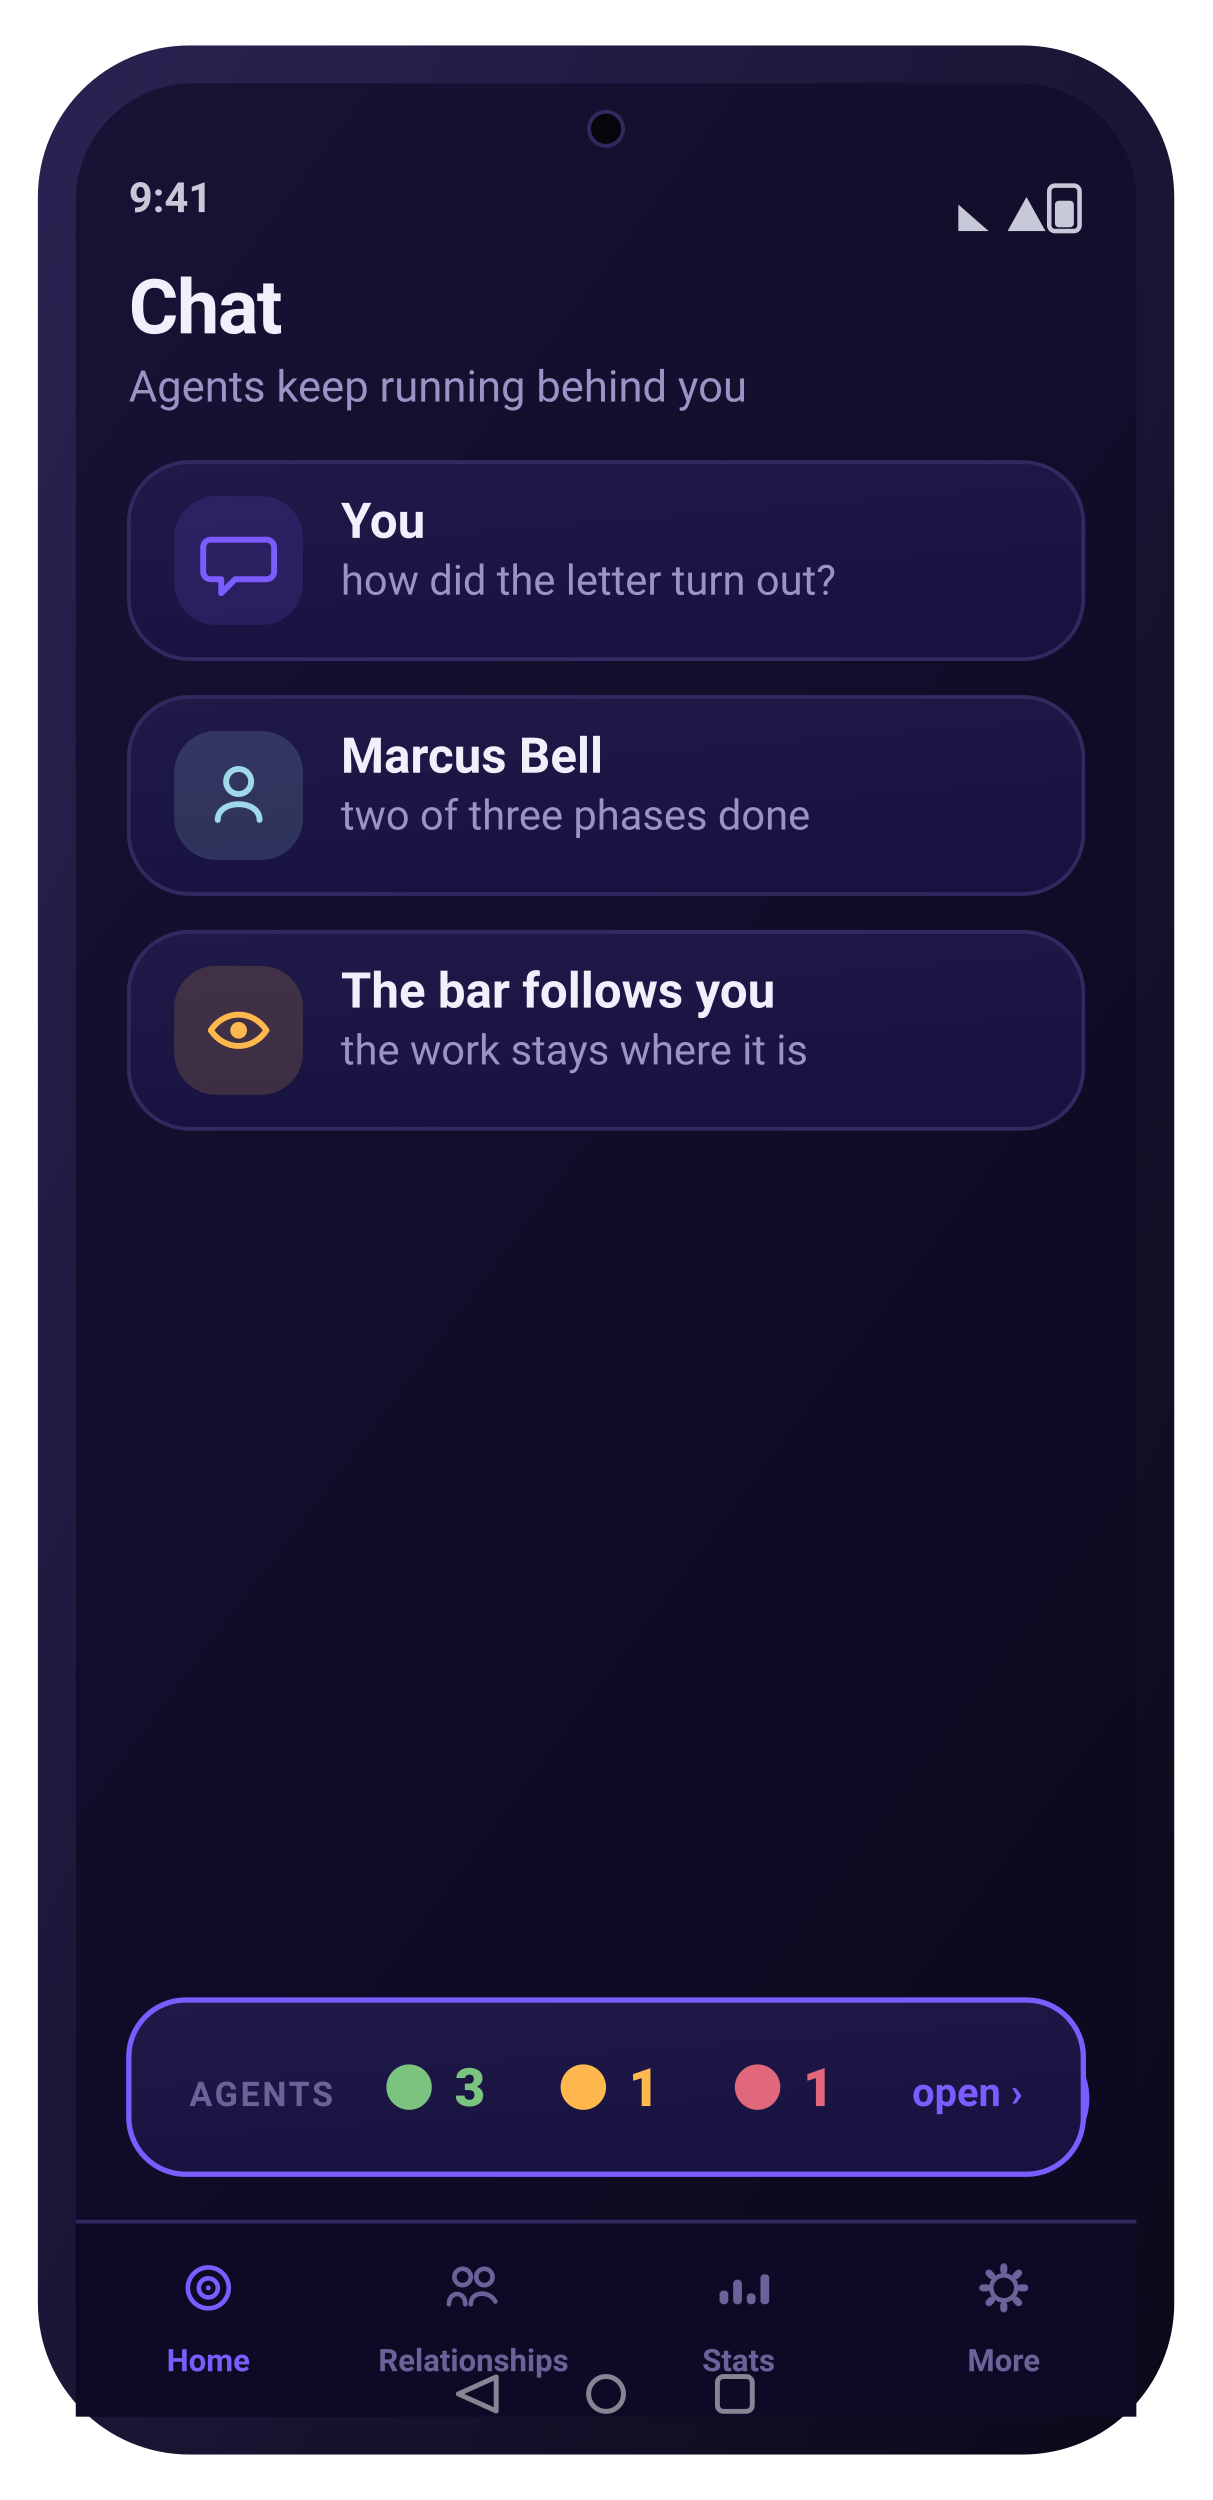
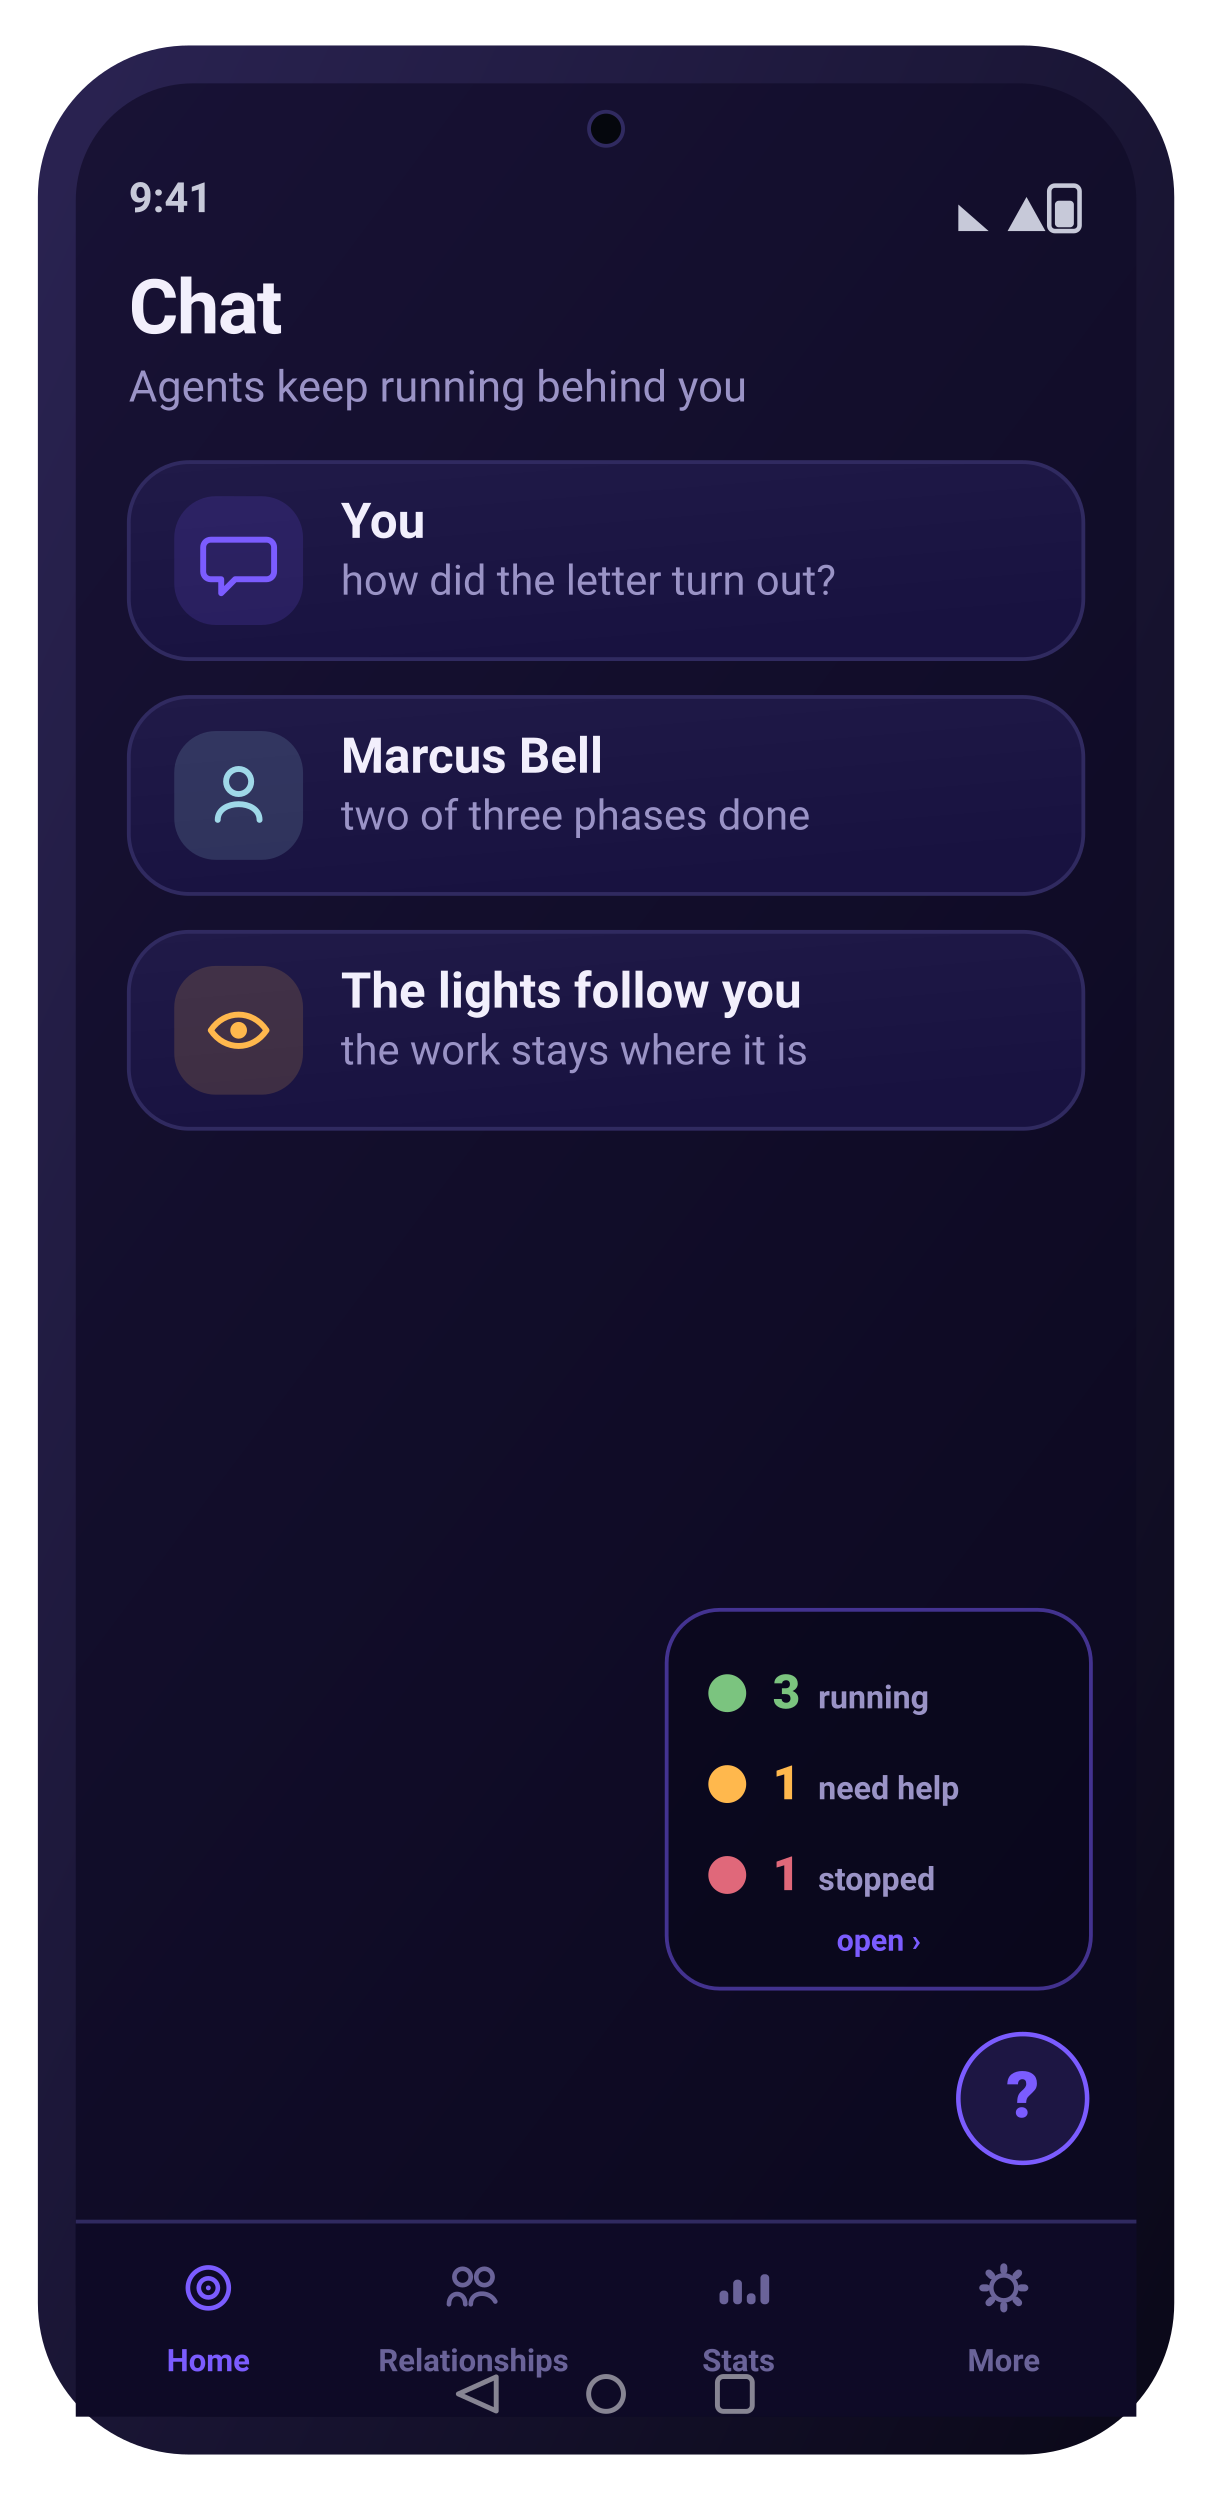
<svg xmlns="http://www.w3.org/2000/svg" width="320" height="660" viewBox="0 0 320 660" role="img" aria-label="Chat screen">
  <defs>
    <linearGradient id="gScr" x1="0" y1="0" x2="0.6" y2="1">
      <stop offset="0" stop-color="#181235" />
      <stop offset="1" stop-color="#0c0920" />
    </linearGradient>
    <linearGradient id="gFrame" x1="0" y1="0" x2="1" y2="1">
      <stop offset="0" stop-color="#2a2352" />
      <stop offset="1" stop-color="#0a0818" />
    </linearGradient>
    <linearGradient id="gCard" x1="0" y1="0" x2="0.4" y2="1">
      <stop offset="0" stop-color="#201a48" />
      <stop offset="1" stop-color="#181240" />
    </linearGradient>
    <linearGradient id="gBrand" x1="0" y1="0" x2="1" y2="0">
      <stop offset="0" stop-color="#7b5cff" />
      <stop offset="1" stop-color="#9d7bff" />
    </linearGradient>
    <linearGradient id="gAmber" x1="0" y1="0" x2="1" y2="0">
      <stop offset="0" stop-color="#ffb84d" />
      <stop offset="1" stop-color="#ffd27a" />
    </linearGradient>
    <linearGradient id="mV" x1="0" y1="0" x2="1" y2="0">
      <stop offset="0" stop-color="#7b5cff" />
      <stop offset="1" stop-color="#9d7bff" />
    </linearGradient>
    <linearGradient id="mA" x1="0" y1="0" x2="1" y2="0">
      <stop offset="0" stop-color="#ffb84d" />
      <stop offset="1" stop-color="#ff9f45" />
    </linearGradient>
    <linearGradient id="mG" x1="0" y1="0" x2="1" y2="0">
      <stop offset="0" stop-color="#5fb87a" />
      <stop offset="1" stop-color="#7bc47f" />
    </linearGradient>
    <linearGradient id="mC" x1="0" y1="0" x2="1" y2="0">
      <stop offset="0" stop-color="#6bb6d6" />
      <stop offset="1" stop-color="#9fd8e8" />
    </linearGradient>
    <radialGradient id="orb" cx="36%" cy="30%" r="78%">
      <stop offset="0" stop-color="#d9ccff" />
      <stop offset="38%" stop-color="#7b5cff" />
      <stop offset="78%" stop-color="#3f3bc0" />
      <stop offset="100%" stop-color="#140f34" />
    </radialGradient>
    <radialGradient id="glow" cx="50%" cy="50%" r="50%">
      <stop offset="0" stop-color="#7b5cff" stop-opacity="0.5" />
      <stop offset="1" stop-color="#7b5cff" stop-opacity="0" />
    </radialGradient>
  </defs>
  <rect x="10.0" y="12.0" width="300.0" height="636.0" rx="40" fill="url(#gFrame)" />
  <rect x="20.0" y="22.0" width="280.0" height="616.0" rx="31" fill="url(#gScr)" />
  <circle cx="160.0" cy="34" r="4.5" fill="#05070d" />
  <circle cx="160.0" cy="34" r="4.5" fill="none" stroke="#302a60" stroke-width="1" />
  <text x="34.0" y="56.0" font-family="-apple-system,BlinkMacSystemFont,'SF Pro Display','SF Pro Text','Segoe UI',Roboto,system-ui,sans-serif" font-size="11" font-weight="600" fill="#c7c9d9" text-anchor="start">9:41</text>
  <rect x="277.0" y="49.0" width="8.0" height="12.0" rx="1.5" fill="none" stroke="#c7c9d9" stroke-width="1.2" />
  <rect x="278.5" y="53.0" width="5.0" height="7.0" rx="1" fill="#c7c9d9" />
  <path d="M266 61 L271 52 L276 61 Z" fill="#c7c9d9" />
  <path d="M253 61 L253 54 L261 61 Z" fill="#c7c9d9" />
  <text x="34.0" y="88.0" font-family="-apple-system,BlinkMacSystemFont,'SF Pro Display','SF Pro Text','Segoe UI',Roboto,system-ui,sans-serif" font-size="20" font-weight="700" fill="#f2effc" text-anchor="start" letter-spacing="-0.4">Chat</text>
  <text x="34.0" y="106.0" font-family="-apple-system,BlinkMacSystemFont,'SF Pro Display','SF Pro Text','Segoe UI',Roboto,system-ui,sans-serif" font-size="11.5" font-weight="400" fill="#9a93c6" text-anchor="start">Agents keep running behind you</text>
  <rect x="34.0" y="122.0" width="252.0" height="52.0" rx="16" fill="url(#gCard)" stroke="#302a60" stroke-width="1" />
  <rect x="46.0" y="131.0" width="34.0" height="34.0" rx="11" fill="rgba(123,92,255,0.16)" />
  <path d="M55.64 142.48 h14.72 a2 2 0 0 1 2 2 v6.44 a2 2 0 0 1 -2 2 h-8.28 l-3.68 3.68 v-3.68 h-2.76 a2 2 0 0 1 -2 -2 v-6.44 a2 2 0 0 1 2 -2 Z" fill="none" stroke="#7b5cff" stroke-width="1.56" stroke-linecap="round" stroke-linejoin="round" />
  <text x="90.0" y="142.0" font-family="-apple-system,BlinkMacSystemFont,'SF Pro Display','SF Pro Text','Segoe UI',Roboto,system-ui,sans-serif" font-size="13" font-weight="600" fill="#f2effc" text-anchor="start">You</text>
  <text x="90.0" y="157.0" font-family="-apple-system,BlinkMacSystemFont,'SF Pro Display','SF Pro Text','Segoe UI',Roboto,system-ui,sans-serif" font-size="11" font-weight="400" fill="#9a93c6" text-anchor="start">how did the letter turn out?</text>
  <rect x="34.0" y="184.0" width="252.0" height="52.0" rx="16" fill="url(#gCard)" stroke="#302a60" stroke-width="1" />
  <rect x="46.0" y="193.0" width="34.0" height="34.0" rx="11" fill="rgba(159,216,232,0.16)" />
  <circle cx="63" cy="206.32" r="3.312" fill="none" stroke="#9fd8e8" stroke-width="1.56" stroke-linecap="round" stroke-linejoin="round" />
  <path d="M57.48 216.44 c0 -5.52 11.04 -5.52 11.04 0" fill="none" stroke="#9fd8e8" stroke-width="1.56" stroke-linecap="round" stroke-linejoin="round" />
  <text x="90.0" y="204.0" font-family="-apple-system,BlinkMacSystemFont,'SF Pro Display','SF Pro Text','Segoe UI',Roboto,system-ui,sans-serif" font-size="13" font-weight="600" fill="#f2effc" text-anchor="start">Marcus Bell</text>
  <text x="90.0" y="219.0" font-family="-apple-system,BlinkMacSystemFont,'SF Pro Display','SF Pro Text','Segoe UI',Roboto,system-ui,sans-serif" font-size="11" font-weight="400" fill="#9a93c6" text-anchor="start">two of three phases done</text>
  <rect x="34.0" y="246.0" width="252.0" height="52.0" rx="16" fill="url(#gCard)" stroke="#302a60" stroke-width="1" />
  <rect x="46.0" y="255.0" width="34.0" height="34.0" rx="11" fill="rgba(255,184,77,0.16)" />
  <path d="M55.64 272.0 c3.68 -5.52 11.04 -5.52 14.72 0 c-3.68 5.52 -11.04 5.52 -14.72 0 Z" fill="none" stroke="#ffb84d" stroke-width="1.56" stroke-linecap="round" stroke-linejoin="round" />
  <circle cx="63" cy="272.0" r="2.208" fill="#ffb84d" />
-   <text x="90.0" y="266.0" font-family="-apple-system,BlinkMacSystemFont,'SF Pro Display','SF Pro Text','Segoe UI',Roboto,system-ui,sans-serif" font-size="13" font-weight="600" fill="#f2effc" text-anchor="start">The bar follows you</text>
+   <text x="90.0" y="266.0" font-family="-apple-system,BlinkMacSystemFont,'SF Pro Display','SF Pro Text','Segoe UI',Roboto,system-ui,sans-serif" font-size="13" font-weight="600" fill="#f2effc" text-anchor="start">The lights follow you</text>
  <text x="90.0" y="281.0" font-family="-apple-system,BlinkMacSystemFont,'SF Pro Display','SF Pro Text','Segoe UI',Roboto,system-ui,sans-serif" font-size="11" font-weight="400" fill="#9a93c6" text-anchor="start">the work stays where it is</text>
  <rect x="20.0" y="586.0" width="280.0" height="52.0" rx="0" fill="#0e0a26" />
  <rect x="20" y="586" width="280" height="1" fill="#302a60" />
  <circle cx="55.0" cy="604" r="5.4" fill="none" stroke="#7b5cff" stroke-width="1.22" stroke-linecap="round" stroke-linejoin="round" />
  <circle cx="55.0" cy="604" r="2.52" fill="none" stroke="#7b5cff" stroke-width="1.22" stroke-linecap="round" stroke-linejoin="round" />
  <circle cx="55.0" cy="604" r="0.648" fill="#7b5cff" />
  <text x="55.0" y="626.0" font-family="-apple-system,BlinkMacSystemFont,'SF Pro Display','SF Pro Text','Segoe UI',Roboto,system-ui,sans-serif" font-size="8.2" font-weight="600" fill="#7b5cff" text-anchor="middle">Home</text>
  <circle cx="122.12" cy="601.12" r="2.16" fill="none" stroke="#6a6399" stroke-width="1.22" stroke-linecap="round" stroke-linejoin="round" />
  <circle cx="127.88" cy="601.12" r="2.16" fill="none" stroke="#6a6399" stroke-width="1.22" stroke-linecap="round" stroke-linejoin="round" />
  <path d="M118.52 608.32 c0 -3.6 4.32 -3.6 4.32 0 M124.28 608.32 c0 -3.6 5.04 -3.6 6.48 -0.72" fill="none" stroke="#6a6399" stroke-width="1.22" stroke-linecap="round" stroke-linejoin="round" />
  <text x="125.0" y="626.0" font-family="-apple-system,BlinkMacSystemFont,'SF Pro Display','SF Pro Text','Segoe UI',Roboto,system-ui,sans-serif" font-size="8.2" font-weight="600" fill="#6a6399" text-anchor="middle">Relationships</text>
  <rect x="189.96" y="604.72" width="2.304" height="3.6" rx="1" fill="#6a6399" />
  <rect x="193.56" y="601.84" width="2.304" height="6.48" rx="1" fill="#6a6399" />
  <rect x="197.16" y="605.44" width="2.304" height="2.88" rx="1" fill="#6a6399" />
  <rect x="200.76" y="600.4" width="2.304" height="7.92" rx="1" fill="#6a6399" />
  <text x="195.0" y="626.0" font-family="-apple-system,BlinkMacSystemFont,'SF Pro Display','SF Pro Text','Segoe UI',Roboto,system-ui,sans-serif" font-size="8.2" font-weight="600" fill="#6a6399" text-anchor="middle">Stats</text>
  <rect x="264.064" y="597.52" width="1.872" height="2.88" rx="1" transform="rotate(0 265.0 604)" fill="#6a6399" />
  <rect x="264.064" y="597.52" width="1.872" height="2.88" rx="1" transform="rotate(45 265.0 604)" fill="#6a6399" />
  <rect x="264.064" y="597.52" width="1.872" height="2.88" rx="1" transform="rotate(90 265.0 604)" fill="#6a6399" />
  <rect x="264.064" y="597.52" width="1.872" height="2.88" rx="1" transform="rotate(135 265.0 604)" fill="#6a6399" />
  <rect x="264.064" y="597.52" width="1.872" height="2.88" rx="1" transform="rotate(180 265.0 604)" fill="#6a6399" />
  <rect x="264.064" y="597.52" width="1.872" height="2.88" rx="1" transform="rotate(225 265.0 604)" fill="#6a6399" />
  <rect x="264.064" y="597.52" width="1.872" height="2.88" rx="1" transform="rotate(270 265.0 604)" fill="#6a6399" />
  <rect x="264.064" y="597.52" width="1.872" height="2.88" rx="1" transform="rotate(315 265.0 604)" fill="#6a6399" />
  <circle cx="265.0" cy="604" r="3.312" fill="none" stroke="#6a6399" stroke-width="1.22" stroke-linecap="round" stroke-linejoin="round" />
  <text x="265.0" y="626.0" font-family="-apple-system,BlinkMacSystemFont,'SF Pro Display','SF Pro Text','Segoe UI',Roboto,system-ui,sans-serif" font-size="8.2" font-weight="600" fill="#6a6399" text-anchor="middle">More</text>
  <circle cx="270" cy="554" r="17" fill="rgba(123,92,255,0.16)" stroke="#7b5cff" stroke-width="1.2" />
  <text x="270.0" y="559.0" font-family="-apple-system,BlinkMacSystemFont,'SF Pro Display','SF Pro Text','Segoe UI',Roboto,system-ui,sans-serif" font-size="17" font-weight="800" fill="#7b5cff" text-anchor="middle">?</text>
  <path d="M131.0 627.5 L121.0 632 L131.0 636.5 Z" fill="none" stroke="rgba(255,255,255,0.5)" stroke-width="1.3" stroke-linejoin="round" />
  <circle cx="160.0" cy="632" r="4.6" fill="none" stroke="rgba(255,255,255,0.5)" stroke-width="1.3" />
  <rect x="189.4" y="627.4" width="9.2" height="9.2" rx="1.6" fill="none" stroke="rgba(255,255,255,0.5)" stroke-width="1.3" />
-   <rect x="34.0" y="528.0" width="252.0" height="46.0" rx="15" fill="url(#gCard)" stroke="#7b5cff" stroke-width="1.4" />
-   <text x="50.0" y="556.0" font-family="-apple-system,BlinkMacSystemFont,'SF Pro Display','SF Pro Text','Segoe UI',Roboto,system-ui,sans-serif" font-size="9" font-weight="700" fill="#6a6399" text-anchor="start" letter-spacing="0.7">AGENTS</text>
-   <circle cx="108" cy="551" r="6" fill="#7bc47f" />
-   <text x="120.0" y="556.0" font-family="-apple-system,BlinkMacSystemFont,'SF Pro Display','SF Pro Text','Segoe UI',Roboto,system-ui,sans-serif" font-size="14" font-weight="800" fill="#7bc47f" text-anchor="start">3</text>
-   <circle cx="154" cy="551" r="6" fill="#ffb84d" />
-   <text x="166.0" y="556.0" font-family="-apple-system,BlinkMacSystemFont,'SF Pro Display','SF Pro Text','Segoe UI',Roboto,system-ui,sans-serif" font-size="14" font-weight="800" fill="#ffb84d" text-anchor="start">1</text>
-   <circle cx="200" cy="551" r="6" fill="#e0687a" />
-   <text x="212.0" y="556.0" font-family="-apple-system,BlinkMacSystemFont,'SF Pro Display','SF Pro Text','Segoe UI',Roboto,system-ui,sans-serif" font-size="14" font-weight="800" fill="#e0687a" text-anchor="start">1</text>
-   <text x="270.0" y="556.0" font-family="-apple-system,BlinkMacSystemFont,'SF Pro Display','SF Pro Text','Segoe UI',Roboto,system-ui,sans-serif" font-size="10.5" font-weight="700" fill="#7b5cff" text-anchor="end">open ›</text>
+   <rect x="176.0" y="425.0" width="112.0" height="100.0" rx="14" fill="rgba(9,7,26,0.62)" stroke="rgba(123,92,255,0.5)" stroke-width="1" />
+   <circle cx="192" cy="447" r="5" fill="#7bc47f" />
+   <text x="204.0" y="451.0" font-family="-apple-system,BlinkMacSystemFont,'SF Pro Display','SF Pro Text','Segoe UI',Roboto,system-ui,sans-serif" font-size="12.5" font-weight="800" fill="#7bc47f" text-anchor="start">3</text>
+   <text x="216.0" y="451.0" font-family="-apple-system,BlinkMacSystemFont,'SF Pro Display','SF Pro Text','Segoe UI',Roboto,system-ui,sans-serif" font-size="8.5" font-weight="600" fill="#9a93c6" text-anchor="start">running</text>
+   <circle cx="192" cy="471" r="5" fill="#ffb84d" />
+   <text x="204.0" y="475.0" font-family="-apple-system,BlinkMacSystemFont,'SF Pro Display','SF Pro Text','Segoe UI',Roboto,system-ui,sans-serif" font-size="12.5" font-weight="800" fill="#ffb84d" text-anchor="start">1</text>
+   <text x="216.0" y="475.0" font-family="-apple-system,BlinkMacSystemFont,'SF Pro Display','SF Pro Text','Segoe UI',Roboto,system-ui,sans-serif" font-size="8.5" font-weight="600" fill="#9a93c6" text-anchor="start">need help</text>
+   <circle cx="192" cy="495" r="5" fill="#e0687a" />
+   <text x="204.0" y="499.0" font-family="-apple-system,BlinkMacSystemFont,'SF Pro Display','SF Pro Text','Segoe UI',Roboto,system-ui,sans-serif" font-size="12.5" font-weight="800" fill="#e0687a" text-anchor="start">1</text>
+   <text x="216.0" y="499.0" font-family="-apple-system,BlinkMacSystemFont,'SF Pro Display','SF Pro Text','Segoe UI',Roboto,system-ui,sans-serif" font-size="8.5" font-weight="600" fill="#9a93c6" text-anchor="start">stopped</text>
+   <text x="232.0" y="515.0" font-family="-apple-system,BlinkMacSystemFont,'SF Pro Display','SF Pro Text','Segoe UI',Roboto,system-ui,sans-serif" font-size="8" font-weight="700" fill="#7b5cff" text-anchor="middle">open ›</text>
</svg>
